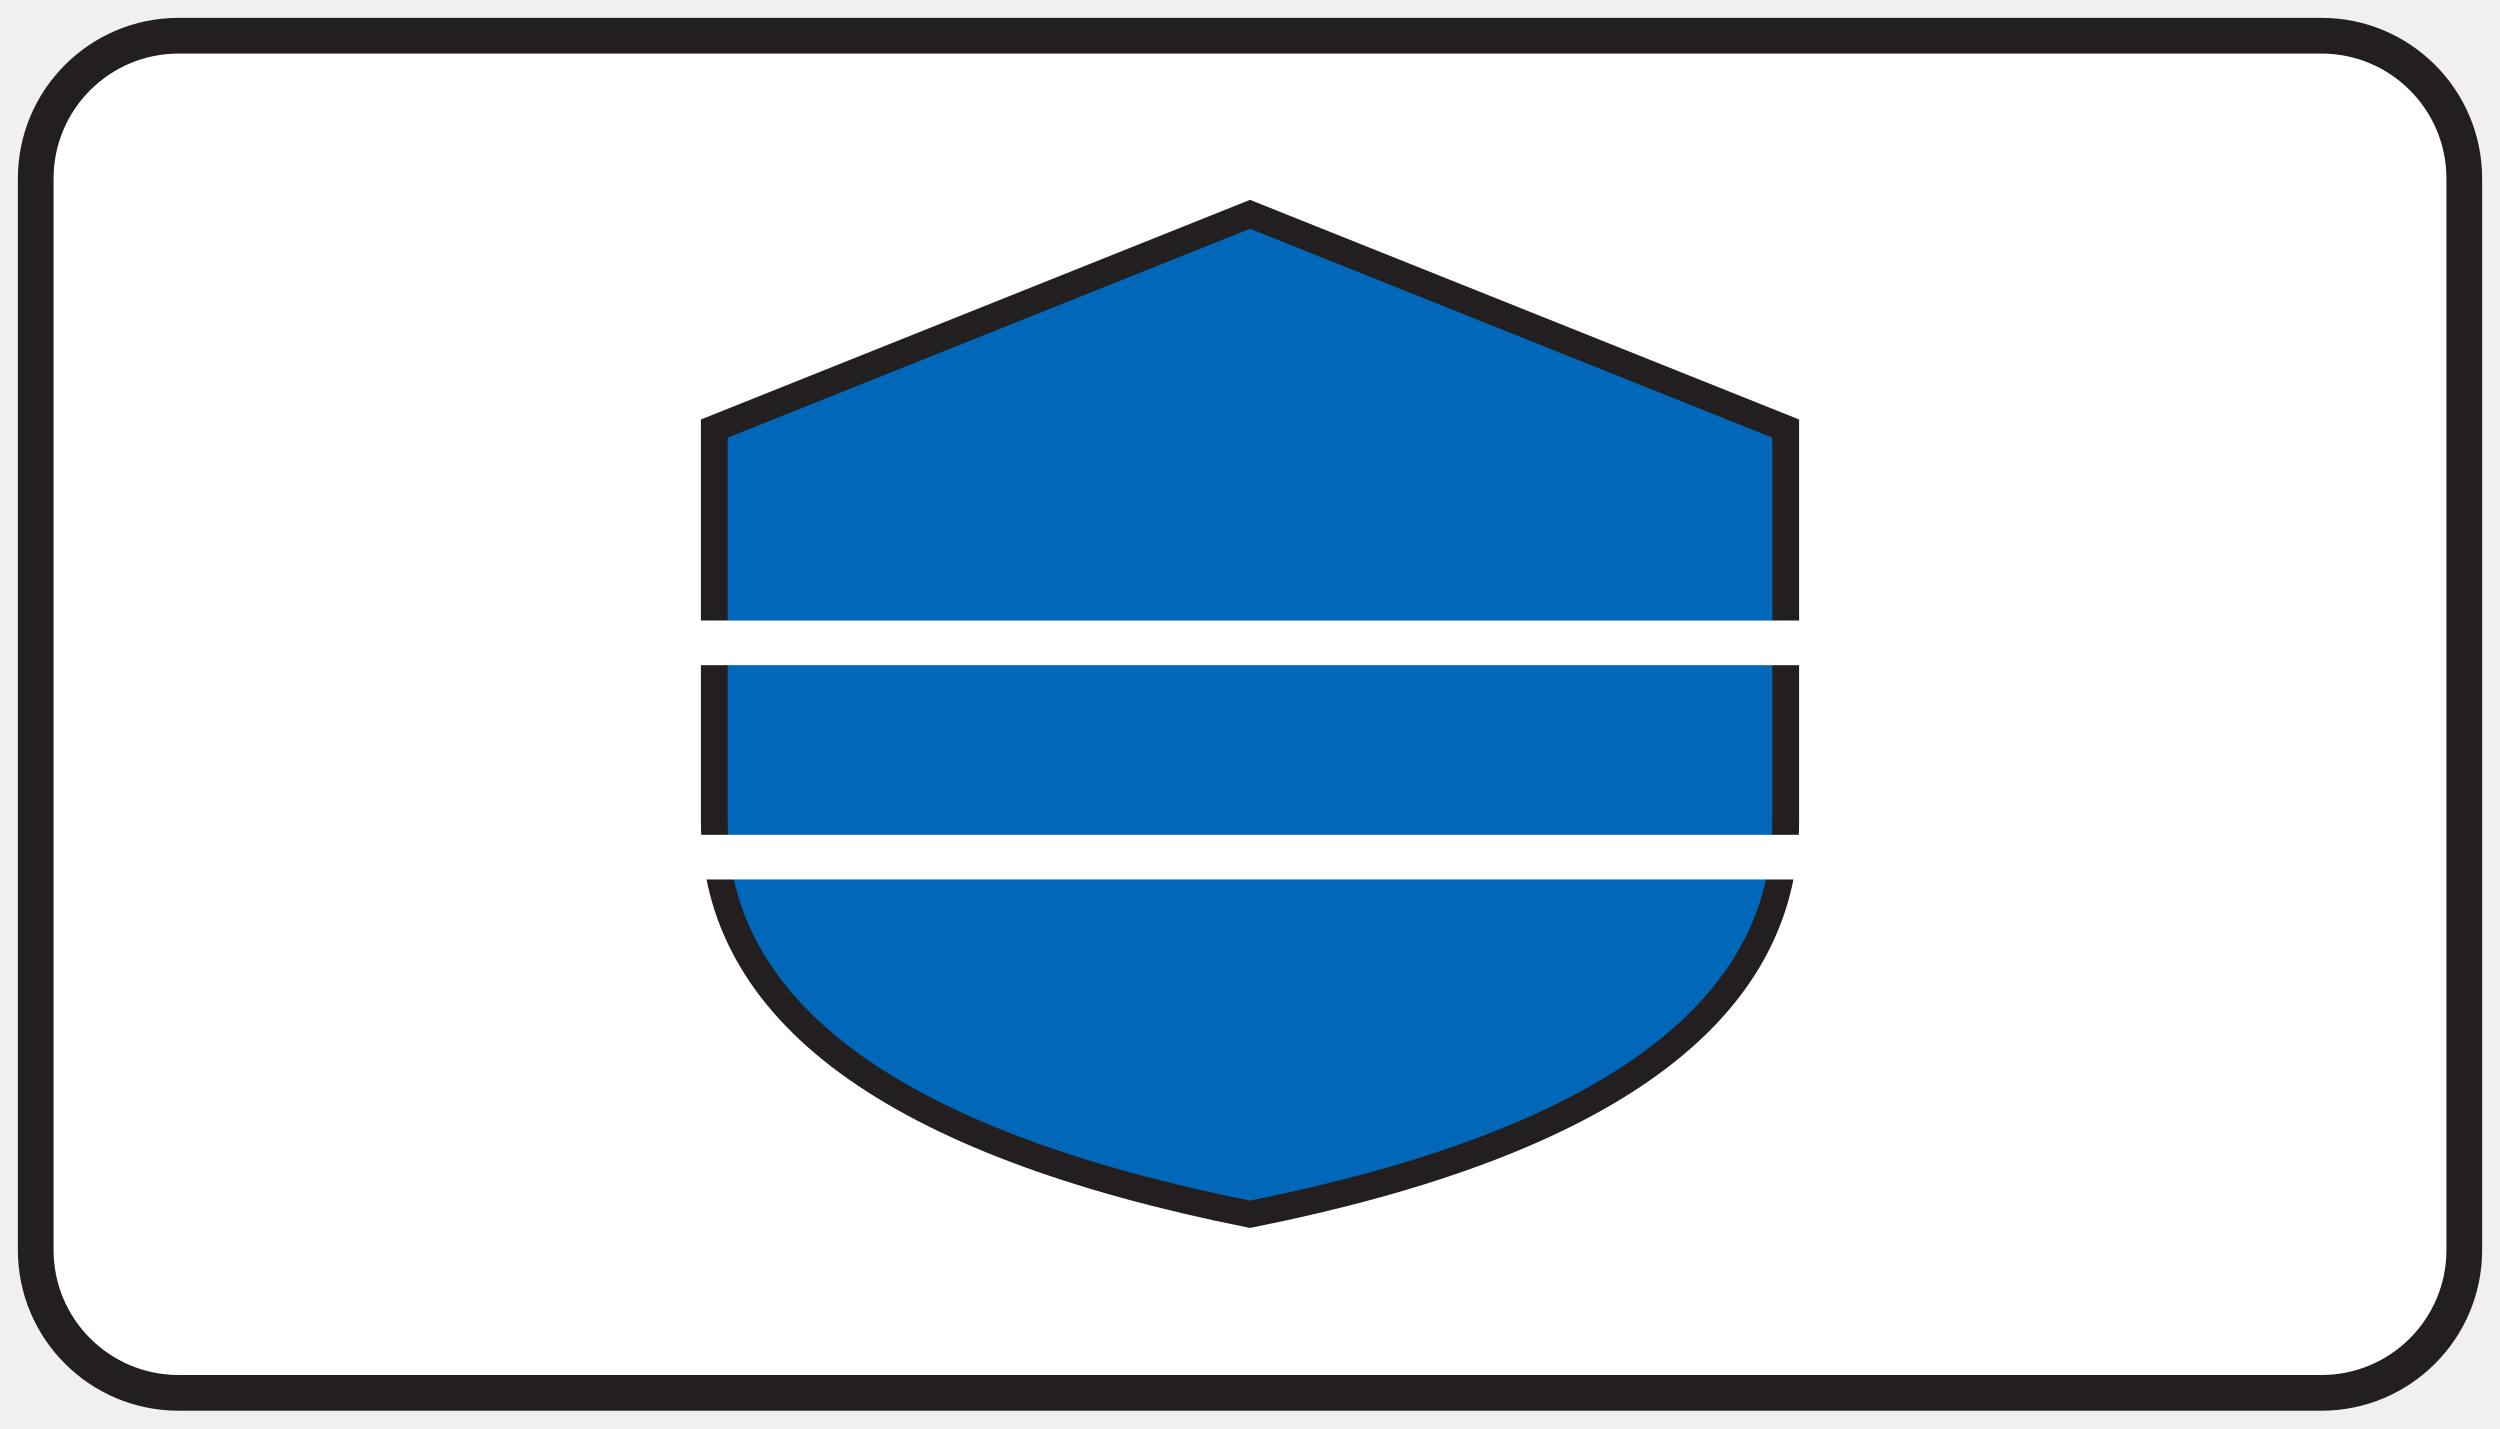
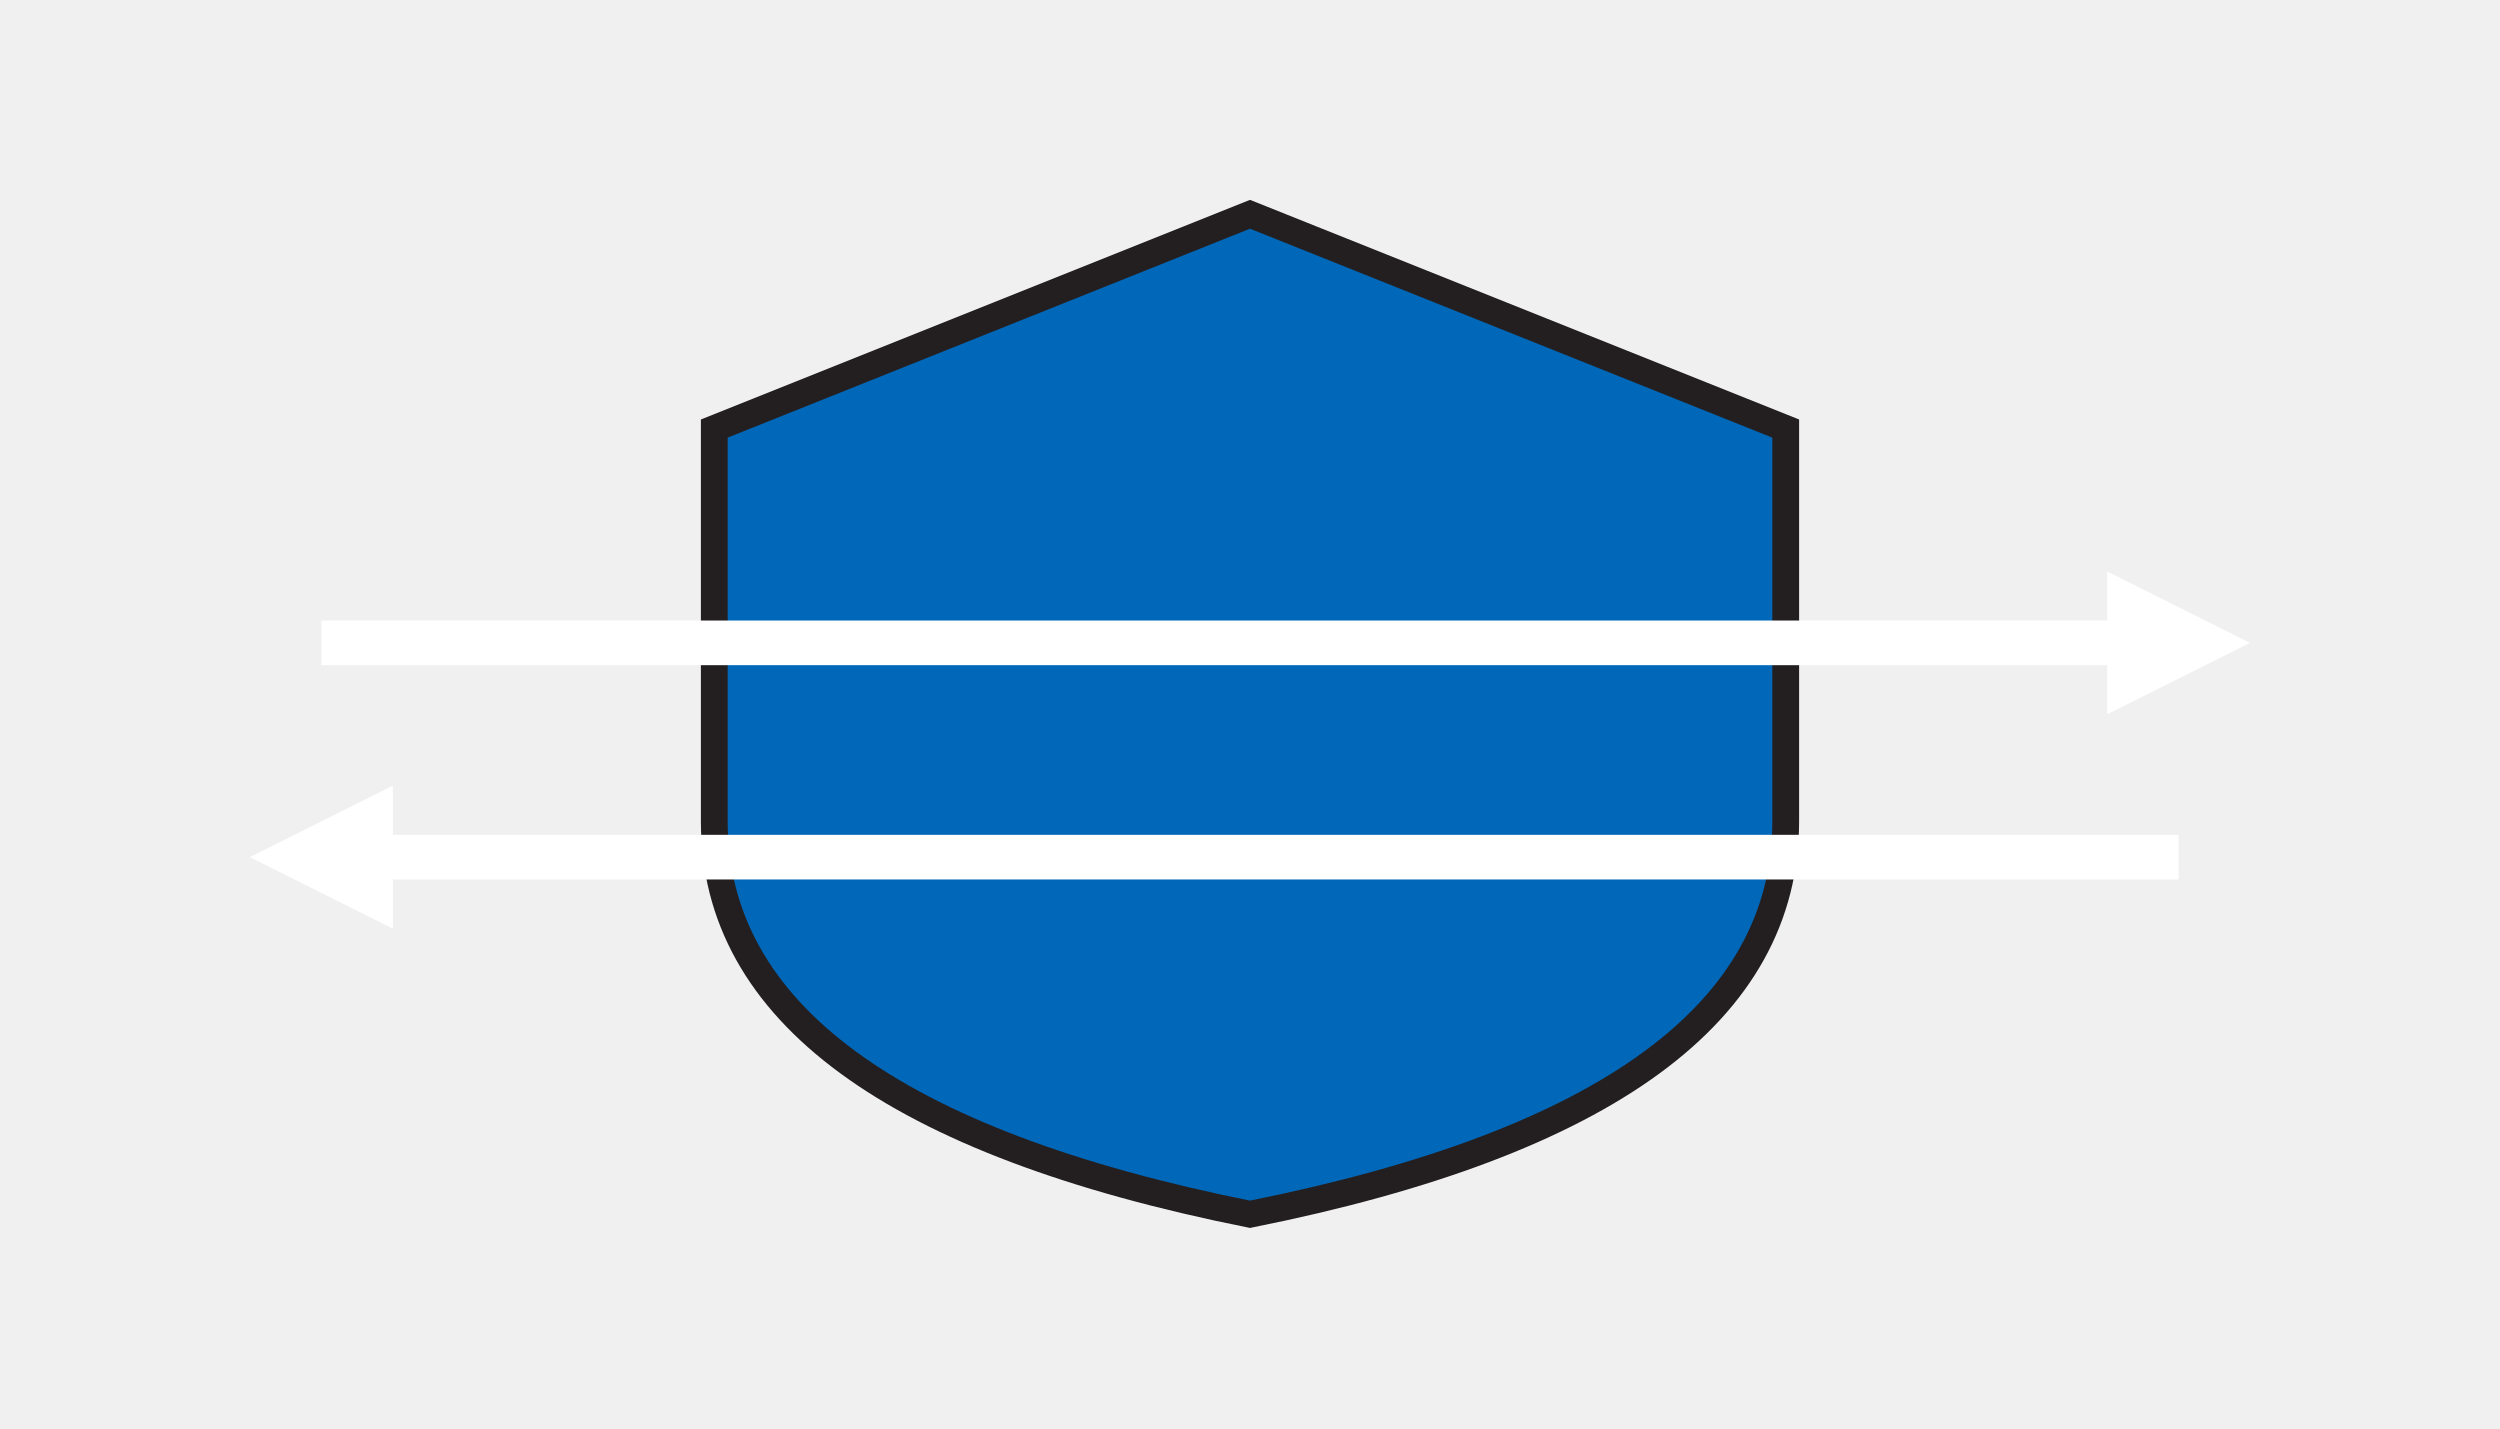
<svg xmlns="http://www.w3.org/2000/svg" viewBox="0 0 140 80">
-   <rect x="2" y="2" width="136" height="76" rx="8" fill="#FFFFFF" stroke="#231F20" stroke-width="2" />
  <path d="M70,12 L100,24 L100,46 Q100,62 70,68 Q40,62 40,46 L40,24 Z" fill="#0067B9" stroke="#231F20" stroke-width="1.5" />
  <line x1="18" y1="36" x2="122" y2="36" stroke="#FFFFFF" stroke-width="2.5" />
  <polygon points="118,32 126,36 118,40" fill="#FFFFFF" />
  <line x1="122" y1="48" x2="18" y2="48" stroke="#FFFFFF" stroke-width="2.5" />
  <polygon points="22,44 14,48 22,52" fill="#FFFFFF" />
</svg>
